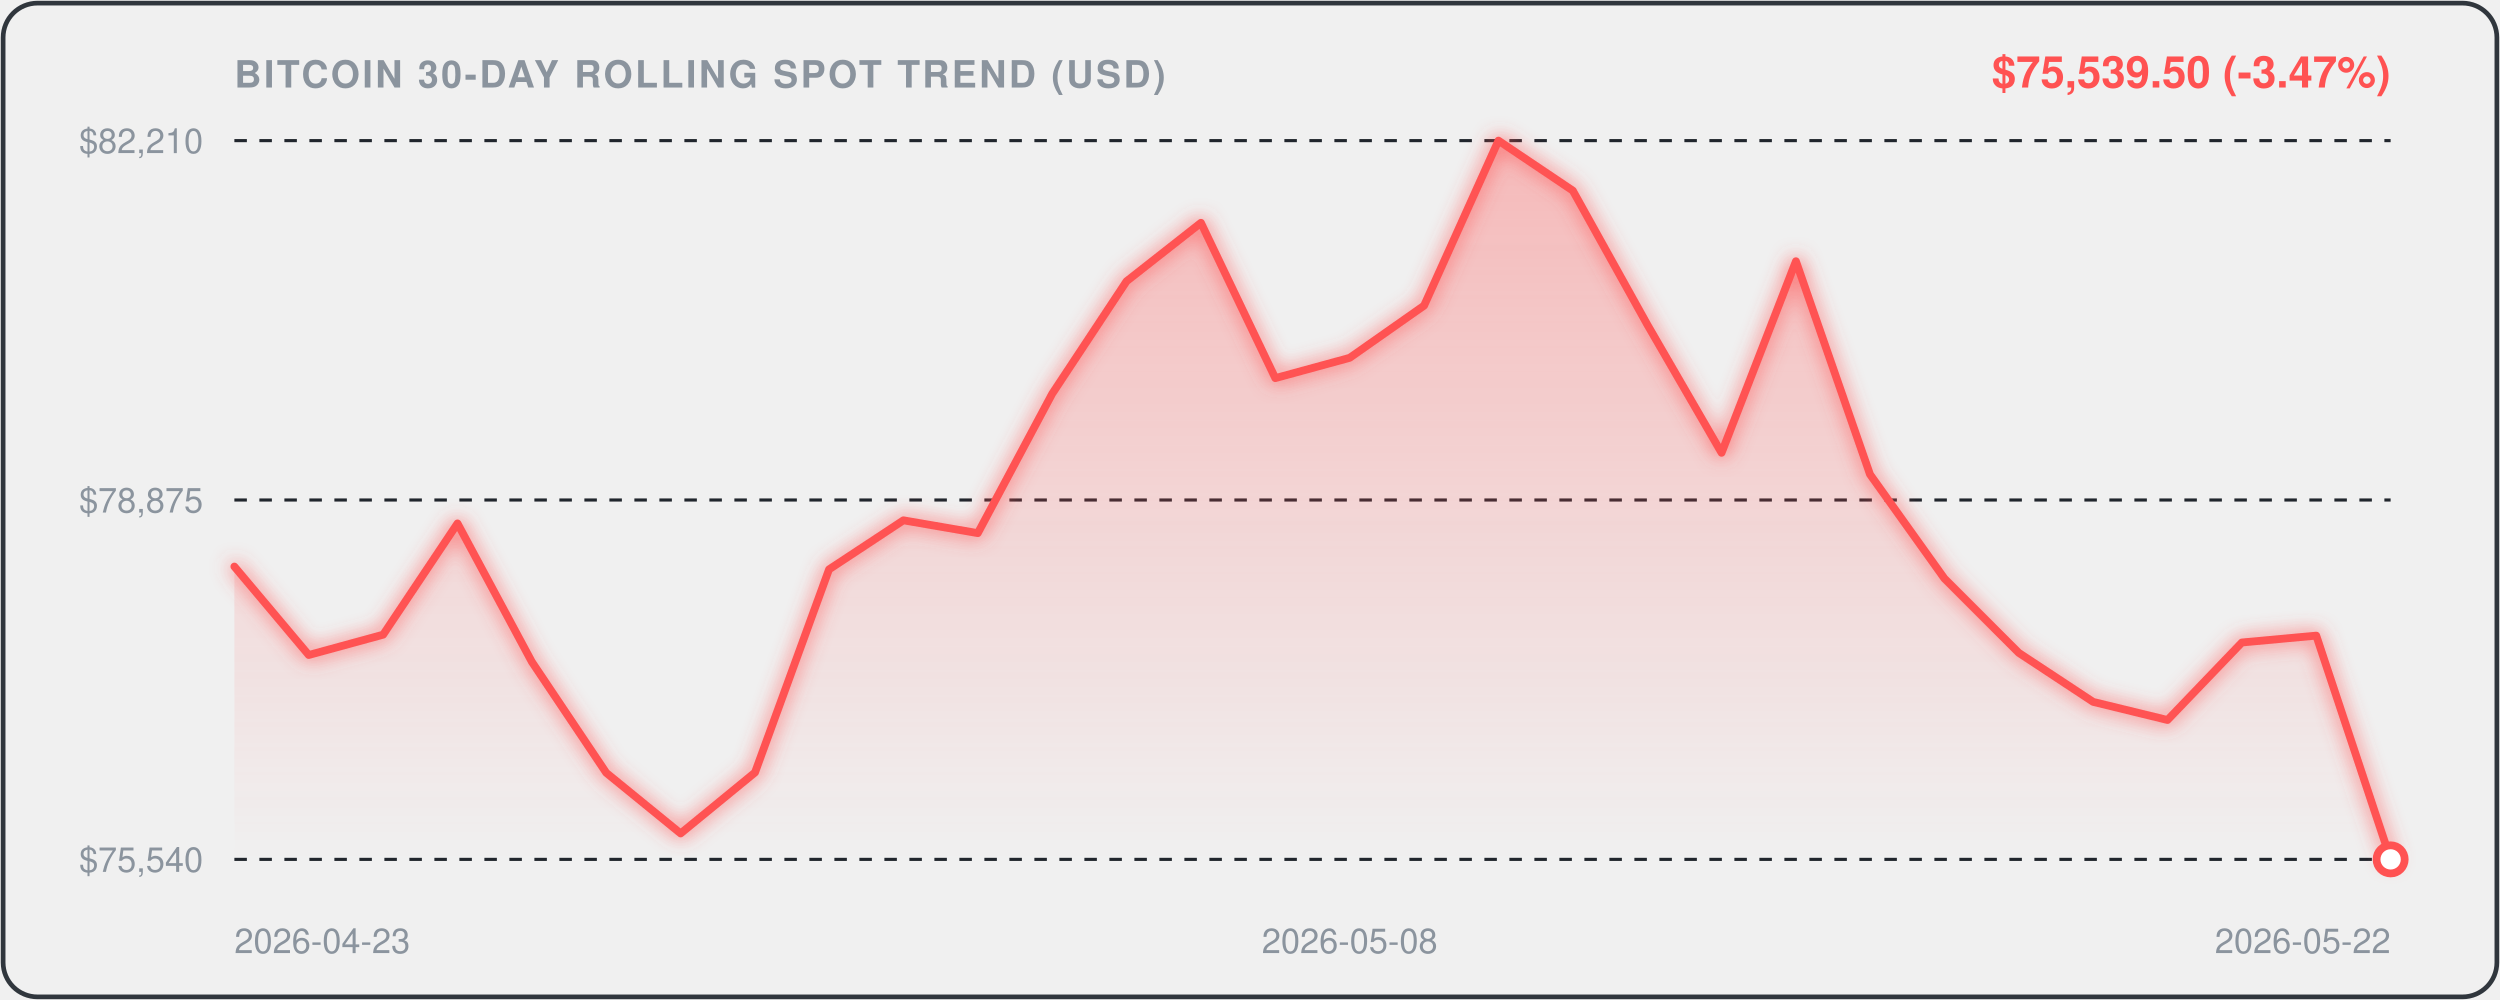
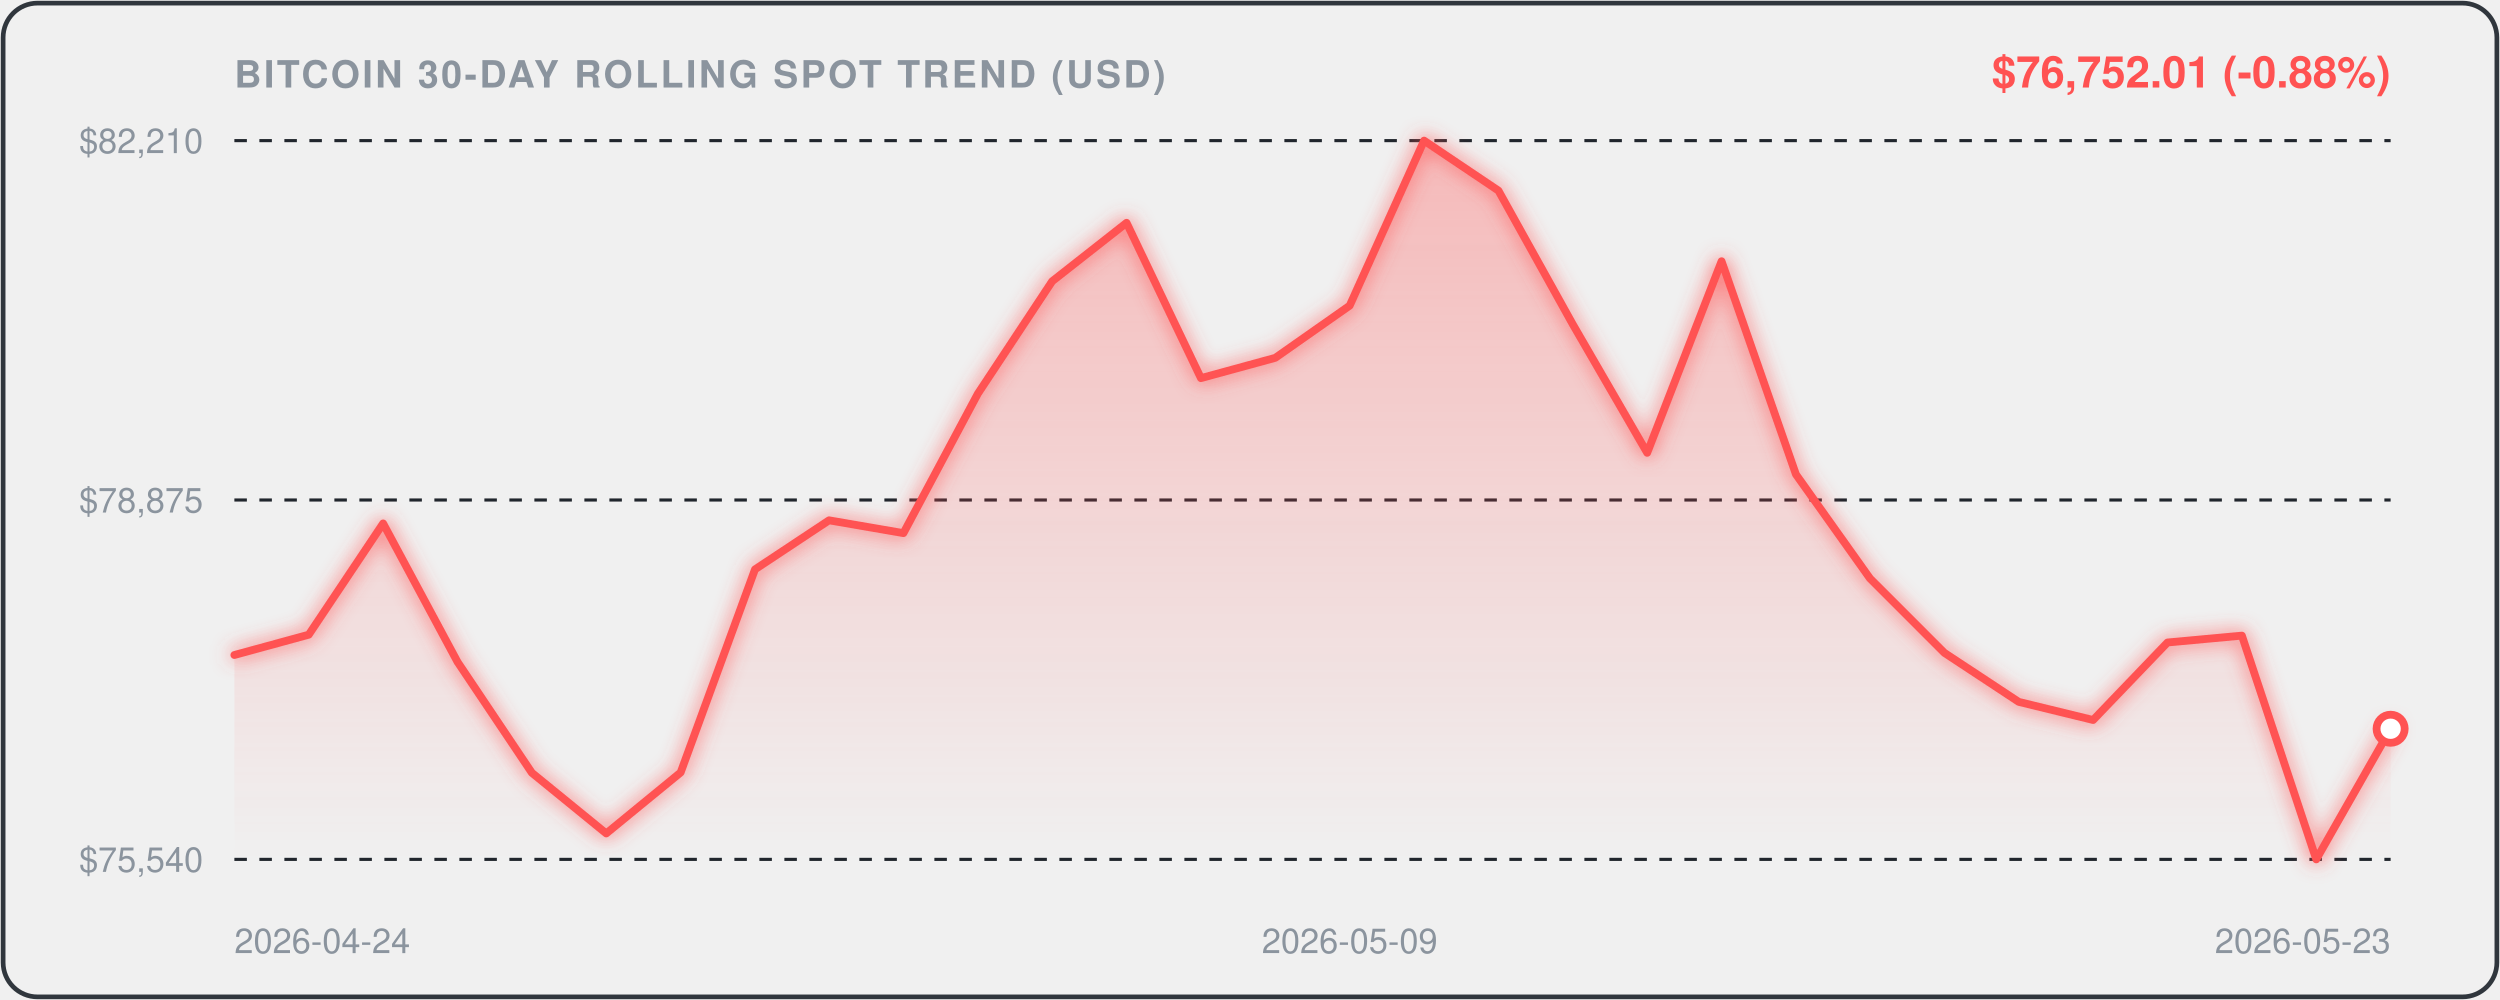
<svg xmlns="http://www.w3.org/2000/svg" viewBox="0 0 800 320" width="100%" height="100%" style="background:#0d1117;border-radius:12px;font-family:-apple-system,BlinkMacSystemFont,'Segoe UI',Helvetica,Arial,sans-serif;">
  <defs>
    <linearGradient id="areaGrad" x1="0" y1="0" x2="0" y2="1">
      <stop offset="0%" stop-color="rgba(255, 82, 82, 0.35)" />
      <stop offset="100%" stop-color="rgba(255, 82, 82, 0.0)" />
    </linearGradient>
    <filter id="glow" x="-20%" y="-20%" width="140%" height="140%">
      <feGaussianBlur stdDeviation="3" result="blur" />
      <feComposite in="SourceGraphic" in2="blur" operator="over" />
    </filter>
  </defs>
  <rect x="1" y="1" width="798" height="318" rx="11" fill="none" stroke="#30363d" stroke-width="1.5" />
  <text x="75" y="28" fill="#8b949e" font-size="12" font-weight="600" letter-spacing="0.8">BITCOIN 30-DAY ROLLING SPOT TREND (USD)</text>
-   <text x="765" y="28" text-anchor="end" fill="#FF5252" font-size="14" font-weight="700">$75,539.50 (-3.47%)</text>
+   <text x="765" y="28" text-anchor="end" fill="#FF5252" font-size="14" font-weight="700">$76,752.01 (-0.88%)</text>
  <line x1="75" y1="45" x2="765" y2="45" stroke="#21262d" stroke-width="1" stroke-dasharray="4,4" />
  <text x="65" y="49" text-anchor="end" fill="#8b949e" font-size="11">$82,210</text>
  <line x1="75" y1="160.0" x2="765" y2="160.0" stroke="#21262d" stroke-width="1" stroke-dasharray="4,4" />
  <text x="65" y="164.0" text-anchor="end" fill="#8b949e" font-size="11">$78,875</text>
  <line x1="75" y1="275" x2="765" y2="275" stroke="#21262d" stroke-width="1" stroke-dasharray="4,4" />
  <text x="65" y="279" text-anchor="end" fill="#8b949e" font-size="11">$75,540</text>
-   <path d="M 75.0,181.3 L 98.8,209.6 L 122.6,203.1 L 146.4,167.5 L 170.2,211.8 L 194.0,247.3 L 217.8,266.7 L 241.6,247.2 L 265.3,182.2 L 289.1,166.5 L 312.9,170.6 L 336.7,126.0 L 360.5,90.0 L 384.3,71.3 L 408.1,121.0 L 431.9,114.5 L 455.7,97.8 L 479.5,45.0 L 503.3,61.0 L 527.1,103.8 L 550.9,144.9 L 574.7,83.6 L 598.4,151.8 L 622.2,185.1 L 646.0,208.9 L 669.8,224.6 L 693.6,230.4 L 717.4,205.6 L 741.2,203.4 L 765.0,275.0 L 765.0,275.0 L 75.0,275.0 Z" fill="url(#areaGrad)" />
-   <path d="M 75.0,181.3 L 98.8,209.6 L 122.6,203.1 L 146.4,167.5 L 170.2,211.8 L 194.0,247.3 L 217.8,266.7 L 241.6,247.2 L 265.3,182.2 L 289.1,166.5 L 312.9,170.6 L 336.7,126.0 L 360.5,90.0 L 384.3,71.3 L 408.1,121.0 L 431.9,114.5 L 455.7,97.8 L 479.5,45.0 L 503.3,61.0 L 527.1,103.8 L 550.9,144.9 L 574.7,83.6 L 598.4,151.8 L 622.2,185.1 L 646.0,208.9 L 669.8,224.6 L 693.6,230.4 L 717.4,205.6 L 741.2,203.4 L 765.0,275.0" fill="none" stroke="#FF5252" stroke-width="2.5" stroke-linecap="round" stroke-linejoin="round" filter="url(#glow)" />
-   <circle cx="765.0" cy="275.0" r="4.5" fill="#ffffff" stroke="#FF5252" stroke-width="2.5" />
-   <text x="75.0" y="305" fill="#8b949e" font-size="11" text-anchor="start">2026-04-23</text>
-   <text x="431.9" y="305" fill="#8b949e" font-size="11" text-anchor="middle">2026-05-08</text>
-   <text x="765.0" y="305" fill="#8b949e" font-size="11" text-anchor="end">2026-05-22</text>
+   <path d="M 75.0,209.6 L 98.8,203.1 L 122.6,167.5 L 146.4,211.8 L 170.2,247.3 L 194.0,266.7 L 217.8,247.2 L 241.6,182.2 L 265.3,166.5 L 289.1,170.6 L 312.9,126.0 L 336.7,90.0 L 360.5,71.3 L 384.3,121.0 L 408.1,114.5 L 431.9,97.8 L 455.7,45.0 L 479.5,61.0 L 503.3,103.8 L 527.1,144.9 L 550.9,83.6 L 574.7,151.8 L 598.4,185.1 L 622.2,208.9 L 646.0,224.6 L 669.8,230.4 L 693.6,205.6 L 717.4,203.4 L 741.2,275.0 L 765.0,233.2 L 765.0,275.0 L 75.0,275.0 Z" fill="url(#areaGrad)" />
+   <path d="M 75.0,209.6 L 98.8,203.1 L 122.6,167.5 L 146.4,211.8 L 170.2,247.3 L 194.0,266.7 L 217.8,247.2 L 241.6,182.2 L 265.3,166.5 L 289.1,170.6 L 312.9,126.0 L 336.7,90.0 L 360.5,71.3 L 384.3,121.0 L 408.1,114.5 L 431.9,97.8 L 455.7,45.0 L 479.5,61.0 L 503.3,103.8 L 527.1,144.9 L 550.9,83.6 L 574.7,151.8 L 598.4,185.1 L 622.2,208.9 L 646.0,224.6 L 669.8,230.4 L 693.6,205.6 L 717.4,203.4 L 741.2,275.0 L 765.0,233.2" fill="none" stroke="#FF5252" stroke-width="2.5" stroke-linecap="round" stroke-linejoin="round" filter="url(#glow)" />
+   <circle cx="765.0" cy="233.2" r="4.5" fill="#ffffff" stroke="#FF5252" stroke-width="2.5" />
+   <text x="75.0" y="305" fill="#8b949e" font-size="11" text-anchor="start">2026-04-24</text>
+   <text x="431.9" y="305" fill="#8b949e" font-size="11" text-anchor="middle">2026-05-09</text>
+   <text x="765.0" y="305" fill="#8b949e" font-size="11" text-anchor="end">2026-05-23</text>
</svg>
